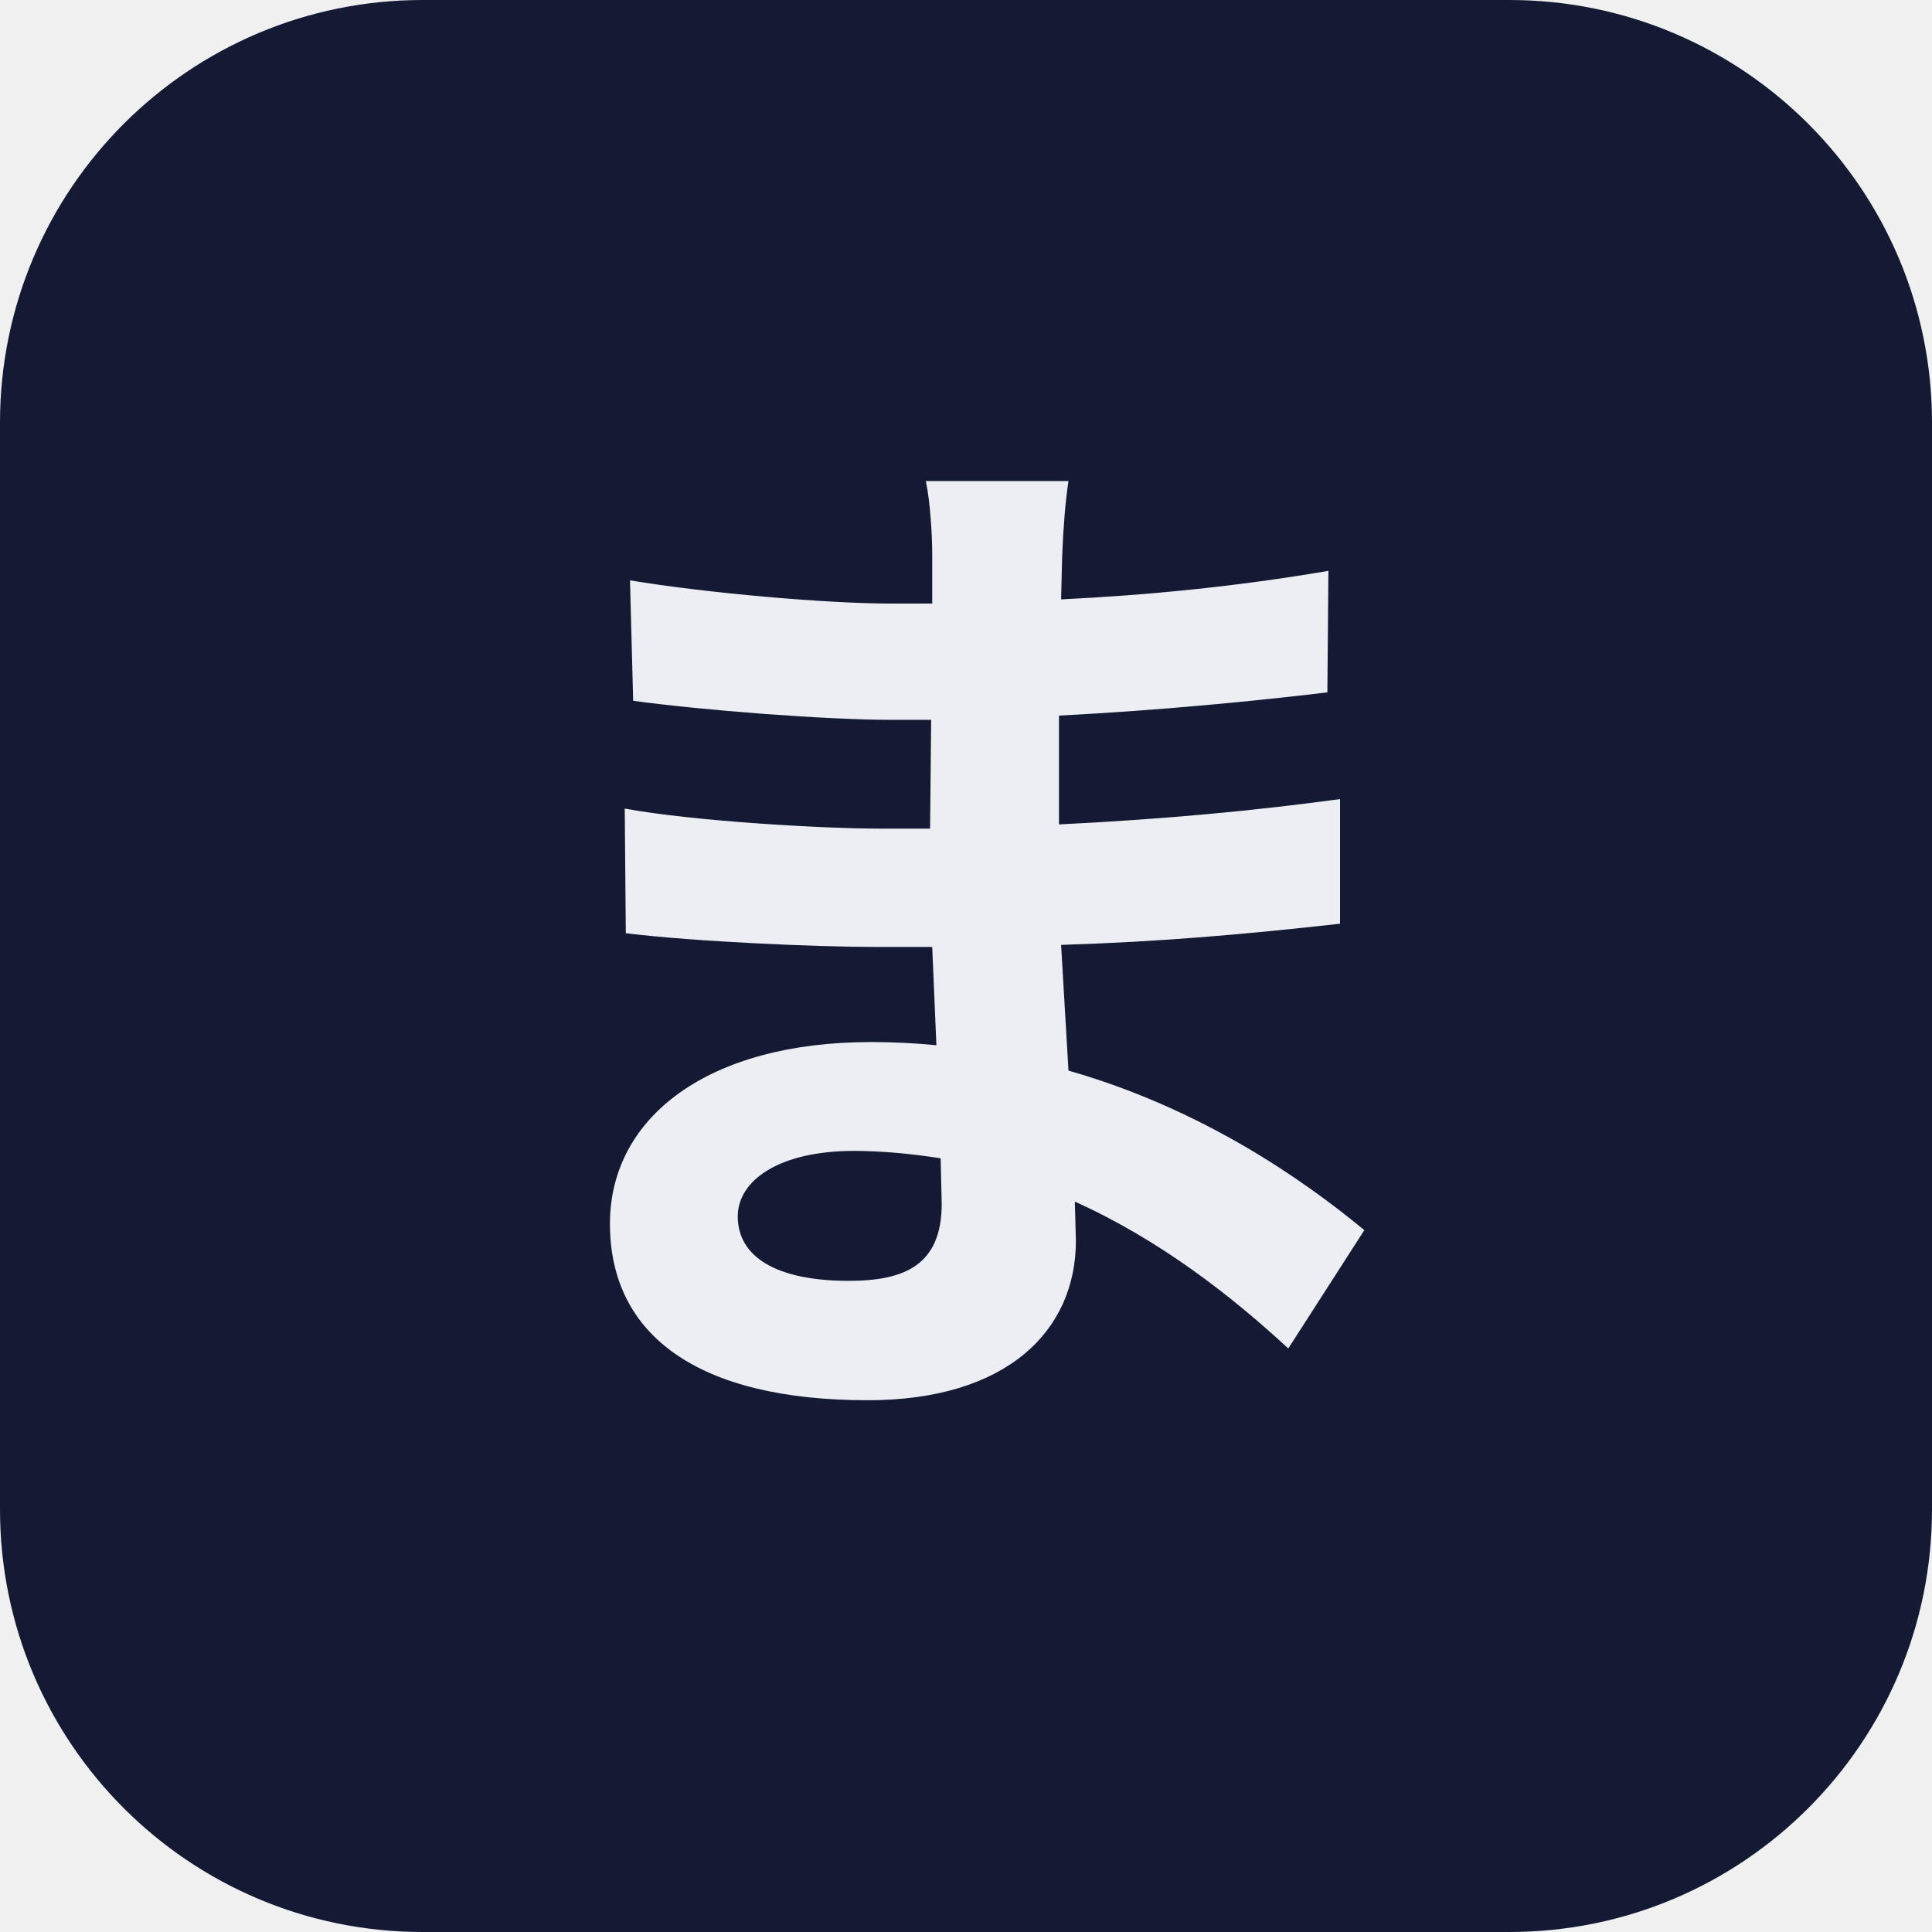
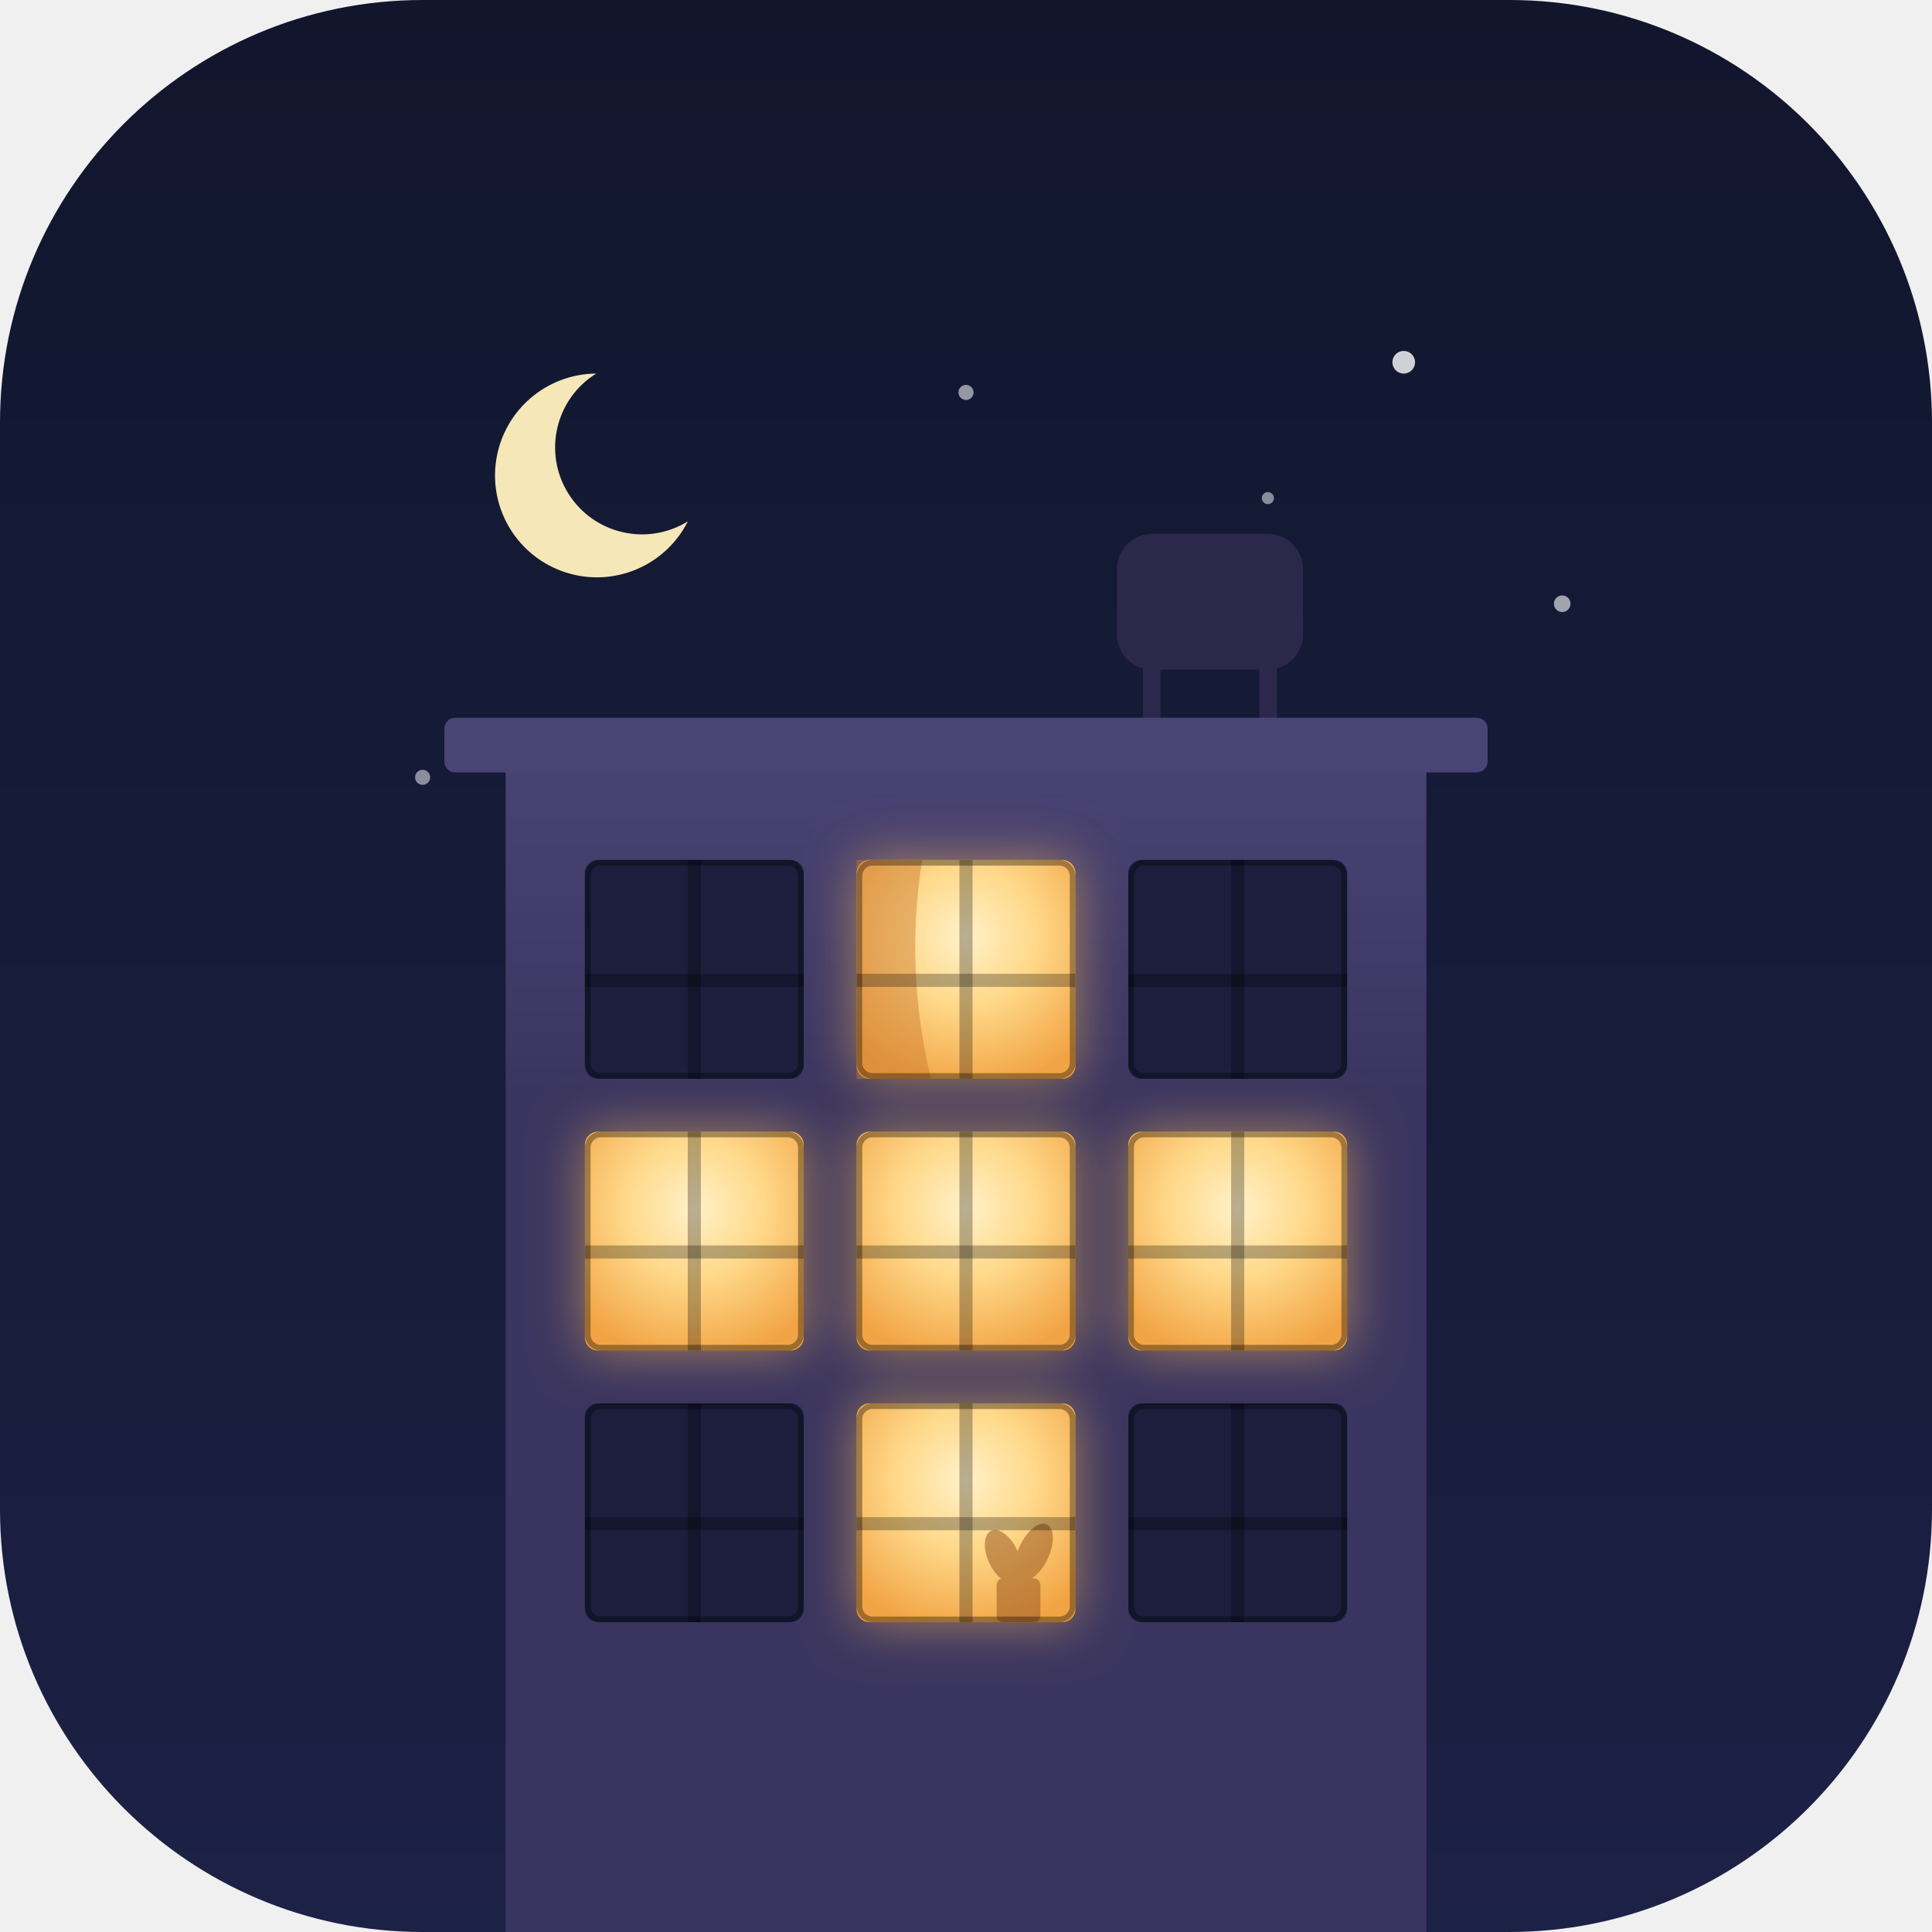
<svg xmlns="http://www.w3.org/2000/svg" viewBox="0 0 512 512">
-   <rect width="512" height="512" rx="112" fill="#141a33" />
-   <text x="256" y="256" dy=".35em" text-anchor="middle" font-family="system-ui,sans-serif" font-weight="700" font-size="280" fill="#eceef3">ま</text>
+   <defs>
+     <radialGradient id="lit" cx=".5" cy=".35" r=".7">
+       <stop offset="0" stop-color="#fff1c9" />
+       <stop offset=".45" stop-color="#ffd98a" />
+       <stop offset="1" stop-color="#f2a444" />
+     </radialGradient>
+     <linearGradient id="wall" x1="0" y1="0" x2="0" y2="1">
+       <stop offset="0" stop-color="#4a4475" />
+       <stop offset=".3" stop-color="#3a3560" />
+     </linearGradient>
+     <linearGradient id="sky" x1="0" y1="0" x2="0" y2="1">
+       <stop offset="0" stop-color="#11162d" />
+       <stop offset="1" stop-color="#1c2146" />
+     </linearGradient>
+     <filter id="glow" x="-40%" y="-40%" width="180%" height="180%">
+       <feDropShadow dx="0" dy="0" stdDeviation="7" flood-color="#ffbe5a" flood-opacity=".55" />
+     </filter>
+   </defs>
+   <rect width="512" height="512" rx="112" fill="url(#sky)" />
+   <path d="M158 99a27 27 0 1 0 24.3 39.15a22.14 22.14 0 1 1 -24.3 -39.15z" fill="#f6e7b8" />
+   <circle cx="372" cy="96" r="3" fill="#fff" opacity="0.8" />
+   <circle cx="414" cy="160" r="2.2" fill="#fff" opacity="0.6" />
+   <circle cx="256" cy="104" r="2" fill="#fff" opacity="0.55" />
+   <circle cx="112" cy="206" r="2" fill="#fff" opacity="0.5" />
+   <circle cx="336" cy="132" r="1.6" fill="#fff" opacity="0.5" />
+   <g fill="#2c284b">
+     <rect x="296" y="141.48" width="49.3" height="35.96" rx="9.28" />
+     <rect x="302.902" y="175.44" width="4.64" height="17.4" />
+     <rect x="333.758" y="175.44" width="4.64" height="17.4" />
+   </g>
+   <rect x="134" y="196" width="244" height="316" fill="url(#wall)" />
+   <rect x="117.76" y="190.2" width="276.48" height="14.5" rx="2.9" fill="#4a4475" />
+   <rect x="155" y="227.9" width="58" height="58" rx="3.48" fill="#1b1f3d" />
+   <g fill="rgba(0,0,0,.28)">
+     <rect x="182.26" y="227.9" width="3.48" height="58" />
+     <rect x="155" y="258.06" width="58" height="3.48" />
+   </g>
+   <rect x="155.75" y="228.65" width="56.5" height="56.5" rx="3.48" fill="none" stroke="rgba(0,0,0,.35)" stroke-width="1.5" />
+   <rect x="227" y="227.9" width="58" height="58" rx="3.48" fill="url(#lit)" filter="url(#glow)" />
+   <path d="M227 227.9h17.4q-4.64 29 2.32 58H227z" fill="#c9782e" opacity=".45" />
+   <g fill="rgba(0,0,0,.28)">
+     <rect x="254.26" y="227.9" width="3.48" height="58" />
+     <rect x="227" y="258.06" width="58" height="3.48" />
+   </g>
+   <rect x="227.75" y="228.65" width="56.5" height="56.5" rx="3.48" fill="none" stroke="rgba(0,0,0,.35)" stroke-width="1.5" />
+   <rect x="299" y="227.9" width="58" height="58" rx="3.48" fill="#1b1f3d" />
+   <g fill="rgba(0,0,0,.28)">
+     <rect x="326.26" y="227.9" width="3.48" height="58" />
+     <rect x="299" y="258.06" width="58" height="3.48" />
+   </g>
+   <rect x="299.75" y="228.65" width="56.5" height="56.5" rx="3.48" fill="none" stroke="rgba(0,0,0,.35)" stroke-width="1.5" />
+   <rect x="155" y="299.9" width="58" height="58" rx="3.48" fill="url(#lit)" filter="url(#glow)" />
+   <g fill="rgba(0,0,0,.28)">
+     <rect x="182.26" y="299.9" width="3.48" height="58" />
+     <rect x="155" y="330.06" width="58" height="3.48" />
+   </g>
+   <rect x="155.75" y="300.65" width="56.5" height="56.5" rx="3.48" fill="none" stroke="rgba(0,0,0,.35)" stroke-width="1.5" />
+   <rect x="227" y="299.9" width="58" height="58" rx="3.48" fill="url(#lit)" filter="url(#glow)" />
+   <g fill="rgba(0,0,0,.28)">
+     <rect x="254.26" y="299.9" width="3.48" height="58" />
+     <rect x="227" y="330.06" width="58" height="3.48" />
+   </g>
+   <rect x="227.75" y="300.65" width="56.5" height="56.5" rx="3.48" fill="none" stroke="rgba(0,0,0,.35)" stroke-width="1.5" />
+   <rect x="299" y="299.9" width="58" height="58" rx="3.48" fill="url(#lit)" filter="url(#glow)" />
+   <g fill="rgba(0,0,0,.28)">
+     <rect x="326.26" y="299.9" width="3.48" height="58" />
+     <rect x="299" y="330.06" width="58" height="3.48" />
+   </g>
+   <rect x="299.75" y="300.65" width="56.5" height="56.5" rx="3.48" fill="none" stroke="rgba(0,0,0,.35)" stroke-width="1.5" />
+   <rect x="155" y="371.9" width="58" height="58" rx="3.48" fill="#1b1f3d" />
+   <g fill="rgba(0,0,0,.28)">
+     <rect x="182.26" y="371.9" width="3.48" height="58" />
+     <rect x="155" y="402.06" width="58" height="3.48" />
+   </g>
+   <rect x="155.75" y="372.65" width="56.5" height="56.5" rx="3.48" fill="none" stroke="rgba(0,0,0,.35)" stroke-width="1.5" />
+   <rect x="227" y="371.9" width="58" height="58" rx="3.48" fill="url(#lit)" filter="url(#glow)" />
+   <g fill="#9a5a22" opacity=".55">
+     <rect x="264.12" y="418.3" width="11.6" height="11.6" rx="1.74" />
+     <ellipse cx="265.86" cy="412.5" rx="4.06" ry="7.54" transform="rotate(-25 265.86 412.5)" />
+     <ellipse cx="273.98" cy="411.34" rx="4.06" ry="8.12" transform="rotate(25 273.98 411.34)" />
+   </g>
+   <g fill="rgba(0,0,0,.28)">
+     <rect x="254.26" y="371.9" width="3.48" height="58" />
+     <rect x="227" y="402.06" width="58" height="3.48" />
+   </g>
+   <rect x="227.75" y="372.65" width="56.5" height="56.5" rx="3.48" fill="none" stroke="rgba(0,0,0,.35)" stroke-width="1.5" />
+   <rect x="299" y="371.9" width="58" height="58" rx="3.48" fill="#1b1f3d" />
+   <g fill="rgba(0,0,0,.28)">
+     <rect x="326.26" y="371.9" width="3.48" height="58" />
+     <rect x="299" y="402.06" width="58" height="3.48" />
+   </g>
+   <rect x="299.75" y="372.65" width="56.5" height="56.5" rx="3.48" fill="none" stroke="rgba(0,0,0,.35)" stroke-width="1.5" />
</svg>
